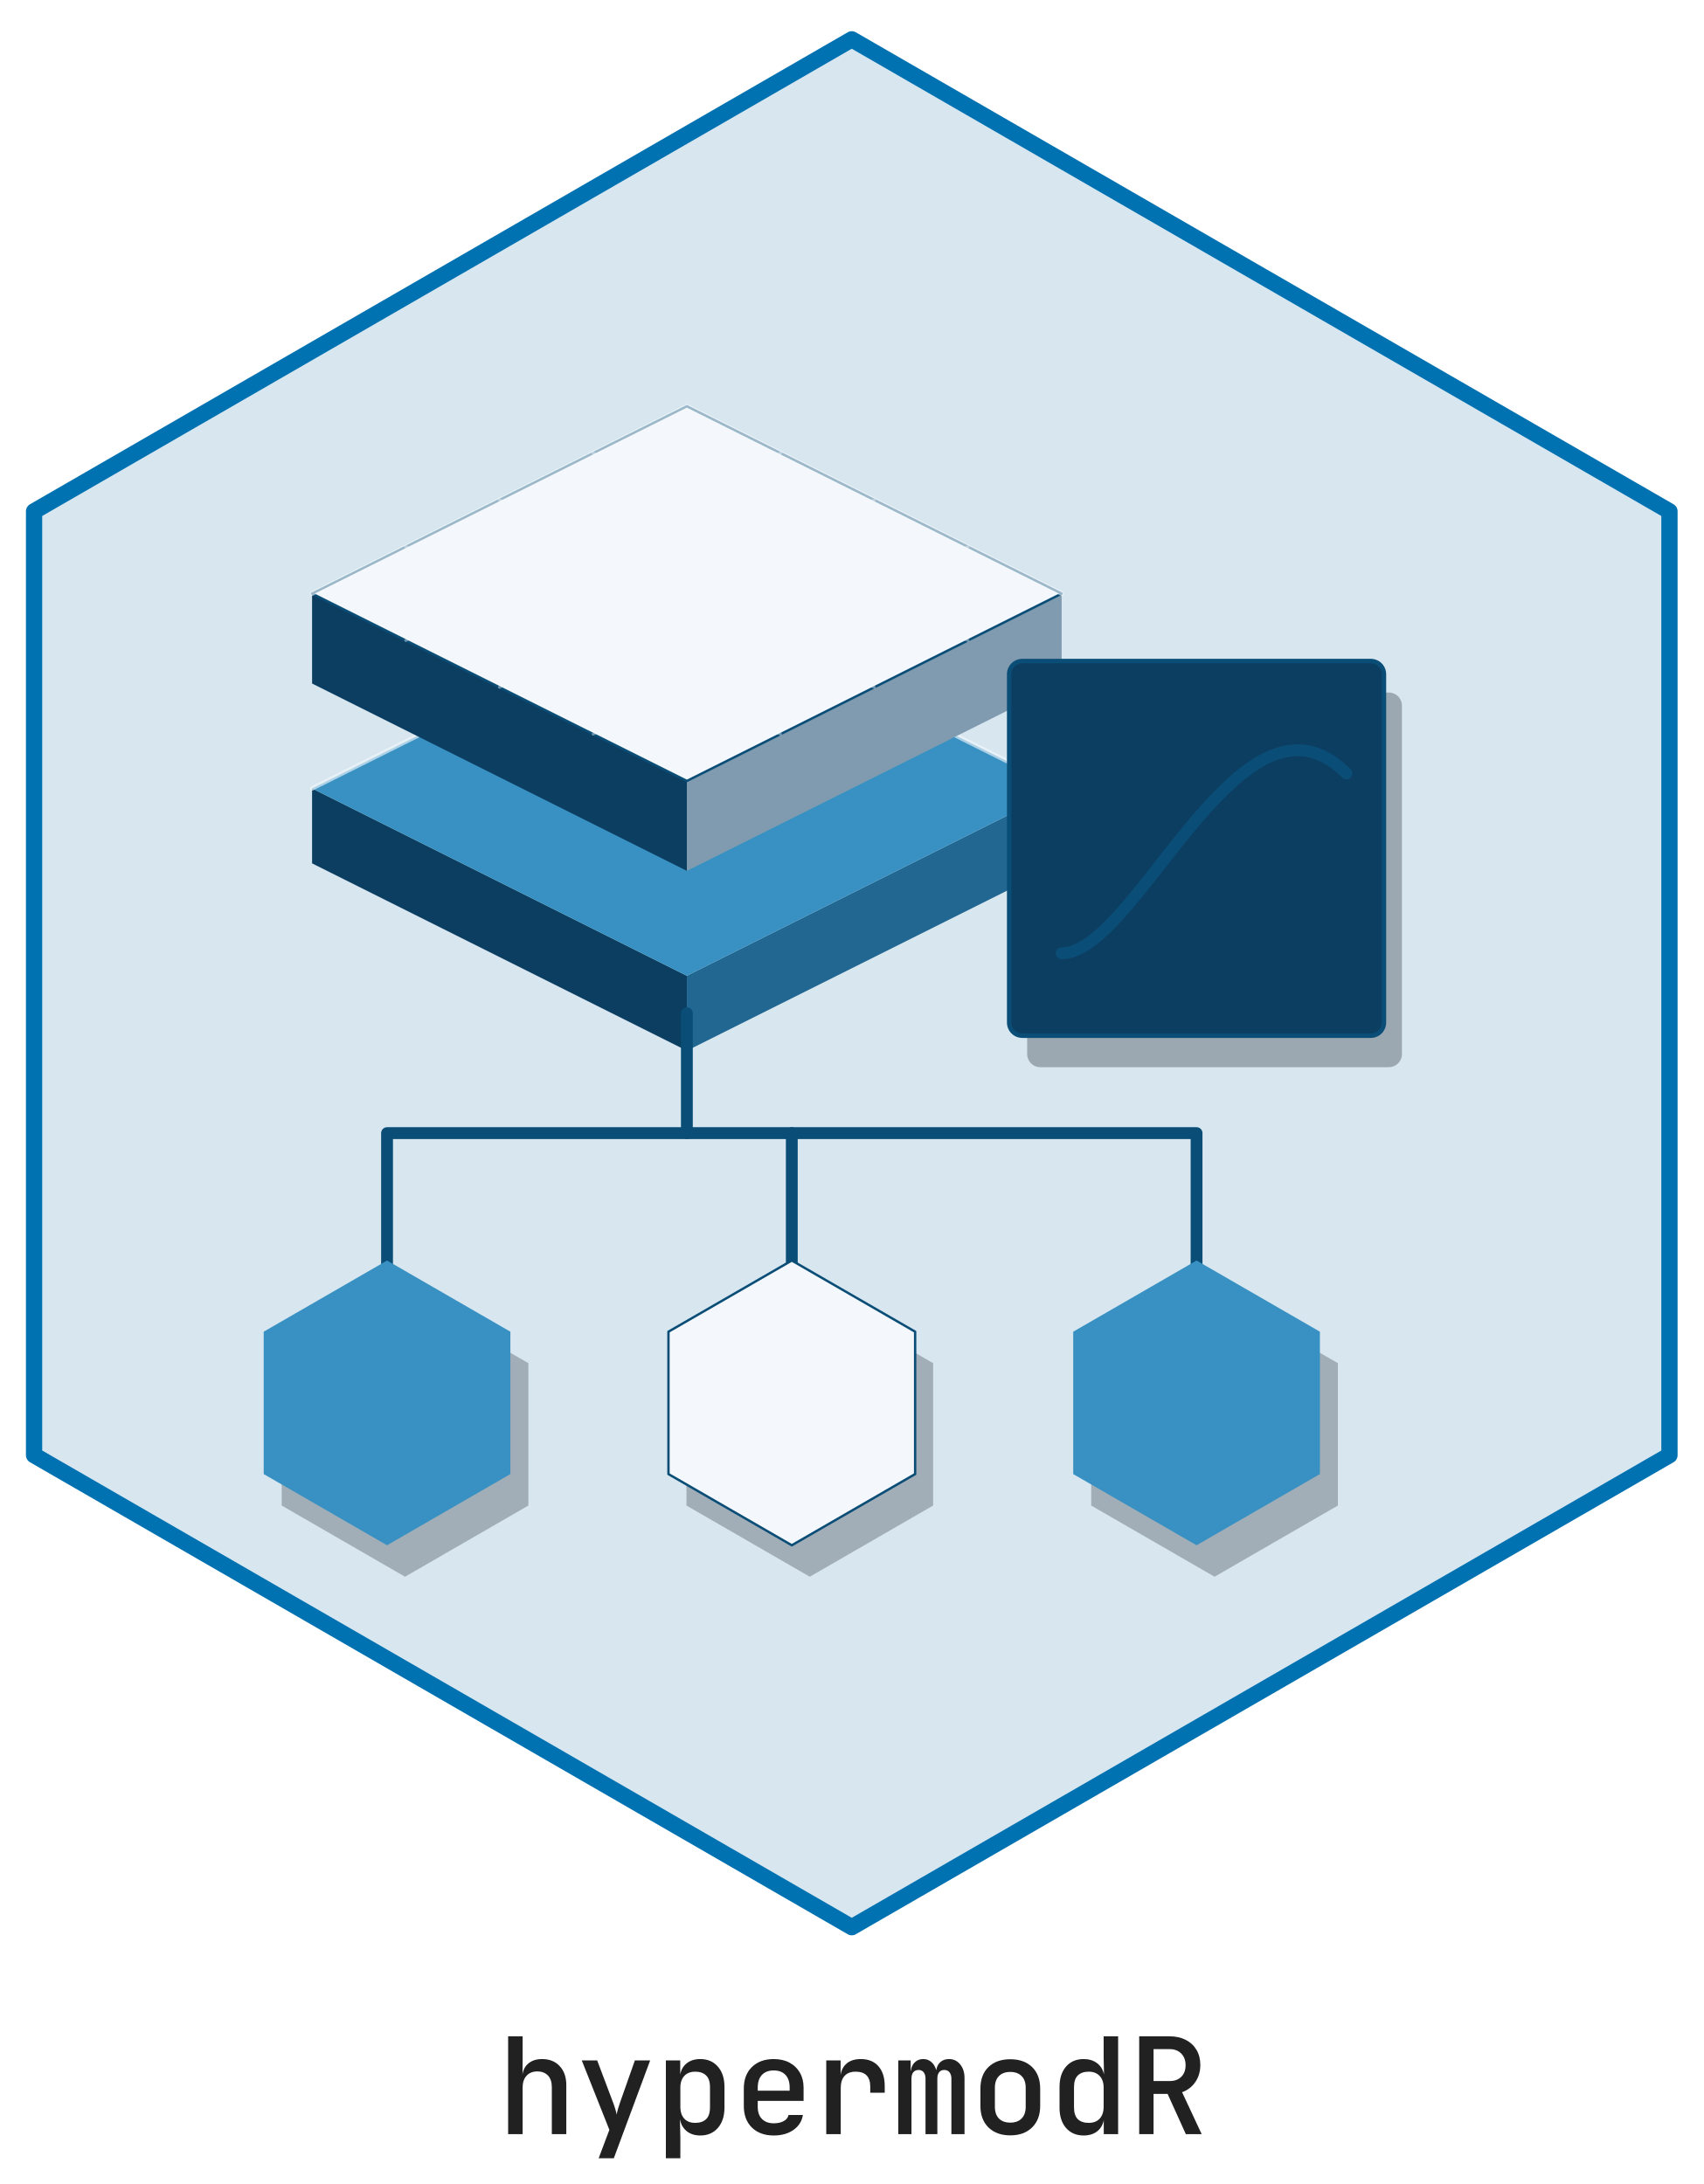
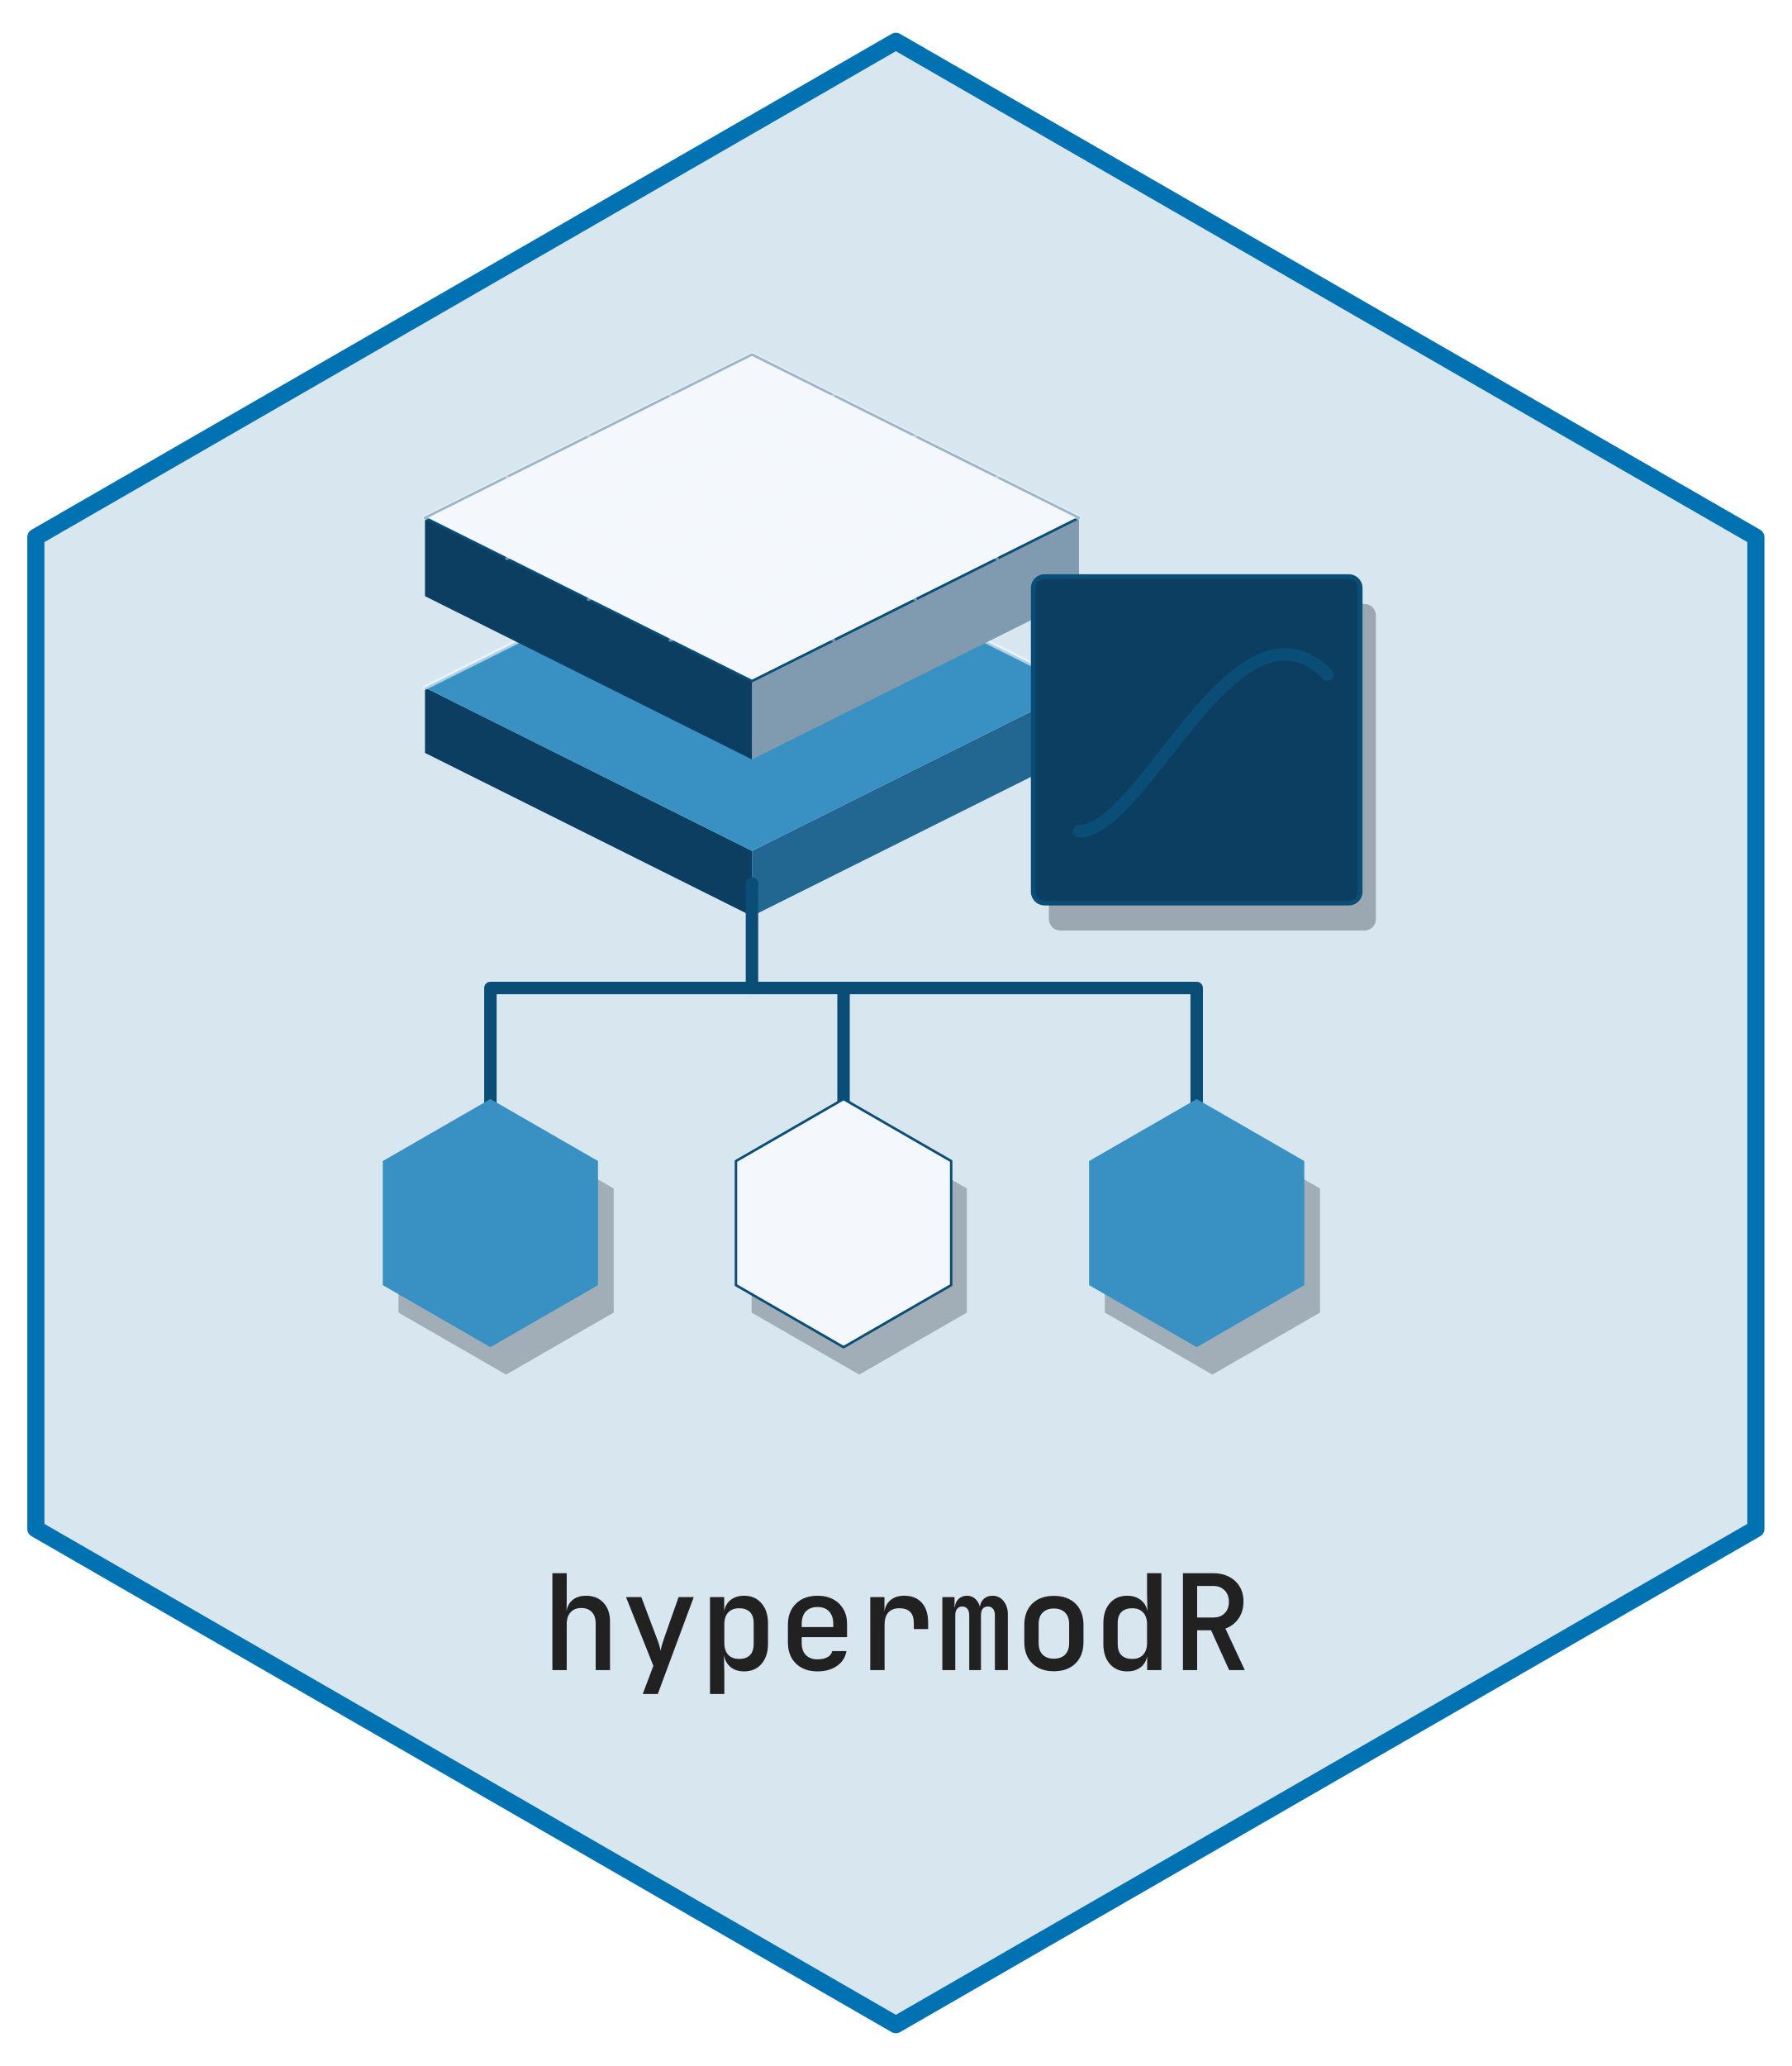
- <svg xmlns="http://www.w3.org/2000/svg" xmlns:xlink="http://www.w3.org/1999/xlink" width="432pt" height="554pt" viewBox="0 0 432 554">
+ <svg xmlns="http://www.w3.org/2000/svg" xmlns:xlink="http://www.w3.org/1999/xlink" width="432pt" height="498pt" viewBox="0 0 432 498">
  <defs>
    <g>
      <g id="glyph-0-0">
-         <path d="M 2.859 0 L 2.859 -24.812 L 6.531 -24.812 L 6.531 -18.703 L 6.5 -15.125 C 6.676 -16.352 7.203 -17.312 8.078 -18 C 8.953 -18.695 10.086 -19.047 11.484 -19.047 C 13.348 -19.047 14.832 -18.445 15.938 -17.25 C 17.051 -16.062 17.609 -14.457 17.609 -12.438 L 17.609 0 L 13.938 0 L 13.938 -11.938 C 13.938 -13.207 13.609 -14.188 12.953 -14.875 C 12.297 -15.562 11.398 -15.906 10.266 -15.906 C 9.109 -15.906 8.195 -15.539 7.531 -14.812 C 6.863 -14.094 6.531 -13.086 6.531 -11.797 L 6.531 0 Z M 2.859 0 " />
+         <path d="M 2.688 0 L 2.688 -23.359 L 6.141 -23.359 L 6.141 -17.594 L 6.109 -14.234 C 6.285 -15.391 6.781 -16.289 7.594 -16.938 C 8.414 -17.594 9.488 -17.922 10.812 -17.922 C 12.562 -17.922 13.957 -17.359 15 -16.234 C 16.051 -15.117 16.578 -13.613 16.578 -11.719 L 16.578 0 L 13.125 0 L 13.125 -11.234 C 13.125 -12.43 12.812 -13.352 12.188 -14 C 11.57 -14.645 10.727 -14.969 9.656 -14.969 C 8.57 -14.969 7.711 -14.625 7.078 -13.938 C 6.453 -13.258 6.141 -12.316 6.141 -11.109 L 6.141 0 Z M 2.688 0 " />
      </g>
      <g id="glyph-0-1">
-         <path d="M 5.812 6.125 L 8.531 -1.094 L 1.531 -18.703 L 5.438 -18.703 L 9.422 -8.156 C 9.617 -7.656 9.805 -7.109 9.984 -6.516 C 10.172 -5.93 10.301 -5.414 10.375 -4.969 C 10.457 -5.414 10.582 -5.93 10.75 -6.516 C 10.926 -7.109 11.102 -7.656 11.281 -8.156 L 15 -18.703 L 18.875 -18.703 L 9.656 6.125 Z M 5.812 6.125 " />
+         <path d="M 5.469 5.766 L 8.031 -1.031 L 1.438 -17.594 L 5.125 -17.594 L 8.859 -7.688 C 9.055 -7.207 9.238 -6.691 9.406 -6.141 C 9.57 -5.586 9.691 -5.098 9.766 -4.672 C 9.848 -5.098 9.969 -5.586 10.125 -6.141 C 10.289 -6.691 10.457 -7.207 10.625 -7.688 L 14.109 -17.594 L 17.766 -17.594 L 9.094 5.766 Z M 5.469 5.766 " />
      </g>
      <g id="glyph-0-2">
-         <path d="M 2.859 6.125 L 2.859 -18.703 L 6.5 -18.703 L 6.5 -15.156 C 6.75 -16.383 7.316 -17.336 8.203 -18.016 C 9.098 -18.703 10.227 -19.047 11.594 -19.047 C 13.445 -19.047 14.93 -18.406 16.047 -17.125 C 17.16 -15.844 17.719 -14.133 17.719 -12 L 17.719 -6.734 C 17.719 -4.578 17.16 -2.859 16.047 -1.578 C 14.93 -0.297 13.445 0.344 11.594 0.344 C 10.227 0.344 9.094 -0.008 8.188 -0.719 C 7.281 -1.438 6.703 -2.422 6.453 -3.672 L 6.422 -3.672 L 6.531 0.781 L 6.531 6.125 Z M 10.297 -2.859 C 11.473 -2.859 12.391 -3.164 13.047 -3.781 C 13.711 -4.406 14.047 -5.41 14.047 -6.797 L 14.047 -11.938 C 14.047 -13.289 13.711 -14.281 13.047 -14.906 C 12.391 -15.531 11.473 -15.844 10.297 -15.844 C 9.117 -15.844 8.195 -15.484 7.531 -14.766 C 6.863 -14.055 6.531 -13.055 6.531 -11.766 L 6.531 -6.969 C 6.531 -5.656 6.863 -4.641 7.531 -3.922 C 8.195 -3.211 9.117 -2.859 10.297 -2.859 Z M 10.297 -2.859 " />
+         <path d="M 2.688 5.766 L 2.688 -17.594 L 6.109 -17.594 L 6.109 -14.266 C 6.348 -15.422 6.883 -16.316 7.719 -16.953 C 8.562 -17.598 9.625 -17.922 10.906 -17.922 C 12.656 -17.922 14.051 -17.316 15.094 -16.109 C 16.145 -14.898 16.672 -13.297 16.672 -11.297 L 16.672 -6.344 C 16.672 -4.312 16.145 -2.691 15.094 -1.484 C 14.051 -0.285 12.656 0.312 10.906 0.312 C 9.625 0.312 8.555 -0.02 7.703 -0.688 C 6.859 -1.363 6.316 -2.285 6.078 -3.453 L 6.047 -3.453 L 6.141 0.734 L 6.141 5.766 Z M 9.703 -2.688 C 10.805 -2.688 11.664 -2.977 12.281 -3.562 C 12.906 -4.156 13.219 -5.102 13.219 -6.406 L 13.219 -11.234 C 13.219 -12.516 12.906 -13.445 12.281 -14.031 C 11.664 -14.613 10.805 -14.906 9.703 -14.906 C 8.586 -14.906 7.711 -14.566 7.078 -13.891 C 6.453 -13.223 6.141 -12.285 6.141 -11.078 L 6.141 -6.562 C 6.141 -5.32 6.453 -4.363 7.078 -3.688 C 7.711 -3.02 8.586 -2.688 9.703 -2.688 Z M 9.703 -2.688 " />
      </g>
      <g id="glyph-0-3">
-         <path d="M 10.203 0.344 C 7.91 0.344 6.07 -0.32 4.688 -1.656 C 3.312 -3 2.625 -4.828 2.625 -7.141 L 2.625 -11.562 C 2.625 -13.875 3.312 -15.695 4.688 -17.031 C 6.07 -18.375 7.91 -19.047 10.203 -19.047 C 11.742 -19.047 13.078 -18.742 14.203 -18.141 C 15.336 -17.535 16.219 -16.688 16.844 -15.594 C 17.469 -14.508 17.781 -13.242 17.781 -11.797 L 17.781 -8.438 L 6.156 -8.438 L 6.156 -6.906 C 6.156 -5.594 6.516 -4.57 7.234 -3.844 C 7.961 -3.113 8.953 -2.75 10.203 -2.75 C 11.223 -2.75 12.07 -2.938 12.75 -3.312 C 13.426 -3.688 13.832 -4.203 13.969 -4.859 L 17.609 -4.859 C 17.359 -3.273 16.555 -2.008 15.203 -1.062 C 13.859 -0.125 12.191 0.344 10.203 0.344 Z M 6.156 -11.797 L 6.156 -11.016 L 14.25 -11.016 L 14.25 -11.828 C 14.25 -13.211 13.895 -14.281 13.188 -15.031 C 12.488 -15.781 11.492 -16.156 10.203 -16.156 C 8.91 -16.156 7.91 -15.773 7.203 -15.016 C 6.504 -14.254 6.156 -13.18 6.156 -11.797 Z M 6.156 -11.797 " />
+         <path d="M 9.594 0.312 C 7.445 0.312 5.723 -0.312 4.422 -1.562 C 3.117 -2.82 2.469 -4.539 2.469 -6.719 L 2.469 -10.875 C 2.469 -13.051 3.117 -14.77 4.422 -16.031 C 5.723 -17.289 7.445 -17.922 9.594 -17.922 C 11.051 -17.922 12.312 -17.633 13.375 -17.062 C 14.438 -16.5 15.258 -15.707 15.844 -14.688 C 16.438 -13.664 16.734 -12.473 16.734 -11.109 L 16.734 -7.938 L 5.797 -7.938 L 5.797 -6.5 C 5.797 -5.258 6.133 -4.297 6.812 -3.609 C 7.5 -2.93 8.426 -2.594 9.594 -2.594 C 10.562 -2.594 11.363 -2.766 12 -3.109 C 12.633 -3.461 13.02 -3.953 13.156 -4.578 L 16.578 -4.578 C 16.336 -3.086 15.582 -1.898 14.312 -1.016 C 13.051 -0.129 11.477 0.312 9.594 0.312 Z M 5.797 -11.109 L 5.797 -10.375 L 13.406 -10.375 L 13.406 -11.141 C 13.406 -12.441 13.07 -13.441 12.406 -14.141 C 11.75 -14.848 10.812 -15.203 9.594 -15.203 C 8.383 -15.203 7.445 -14.844 6.781 -14.125 C 6.125 -13.414 5.797 -12.41 5.797 -11.109 Z M 5.797 -11.109 " />
      </g>
      <g id="glyph-0-4">
-         <path d="M 3.531 0 L 3.531 -18.703 L 7.172 -18.703 L 7.172 -15.031 C 7.359 -16.27 7.891 -17.25 8.766 -17.969 C 9.648 -18.688 10.82 -19.047 12.281 -19.047 C 14.195 -19.047 15.688 -18.441 16.75 -17.234 C 17.82 -16.035 18.359 -14.348 18.359 -12.172 L 18.359 -10.5 L 14.688 -10.5 L 14.688 -12.062 C 14.688 -14.582 13.453 -15.844 10.984 -15.844 C 9.754 -15.844 8.816 -15.484 8.172 -14.766 C 7.523 -14.055 7.203 -13.02 7.203 -11.656 L 7.203 0 Z M 3.531 0 " />
+         <path d="M 3.328 0 L 3.328 -17.594 L 6.75 -17.594 L 6.75 -14.141 C 6.926 -15.316 7.426 -16.238 8.25 -16.906 C 9.082 -17.582 10.18 -17.922 11.547 -17.922 C 13.359 -17.922 14.766 -17.352 15.766 -16.219 C 16.773 -15.094 17.281 -13.504 17.281 -11.453 L 17.281 -9.891 L 13.828 -9.891 L 13.828 -11.359 C 13.828 -13.723 12.664 -14.906 10.344 -14.906 C 9.188 -14.906 8.301 -14.566 7.688 -13.891 C 7.082 -13.223 6.781 -12.25 6.781 -10.969 L 6.781 0 Z M 3.328 0 " />
      </g>
      <g id="glyph-0-5">
-         <path d="M 1.797 0 L 1.797 -18.703 L 4.938 -18.703 L 4.938 -16.078 L 5 -16.078 C 5.094 -16.961 5.422 -17.676 5.984 -18.219 C 6.547 -18.77 7.258 -19.047 8.125 -19.047 C 8.938 -19.047 9.629 -18.789 10.203 -18.281 C 10.785 -17.77 11.191 -17.082 11.422 -16.219 C 11.555 -17.082 11.906 -17.77 12.469 -18.281 C 13.039 -18.789 13.77 -19.047 14.656 -19.047 C 15.812 -19.047 16.754 -18.598 17.484 -17.703 C 18.223 -16.805 18.594 -15.656 18.594 -14.25 L 18.594 0 L 15.266 0 L 15.266 -14.078 C 15.266 -14.754 15.102 -15.289 14.781 -15.688 C 14.469 -16.082 14.031 -16.281 13.469 -16.281 C 12.895 -16.281 12.457 -16.086 12.156 -15.703 C 11.852 -15.316 11.703 -14.785 11.703 -14.109 L 11.703 0 L 8.703 0 L 8.703 -14.078 C 8.703 -14.754 8.547 -15.289 8.234 -15.688 C 7.93 -16.082 7.5 -16.281 6.938 -16.281 C 6.375 -16.281 5.93 -16.086 5.609 -15.703 C 5.297 -15.316 5.141 -14.785 5.141 -14.109 L 5.141 0 Z M 1.797 0 " />
+         <path d="M 1.703 0 L 1.703 -17.594 L 4.641 -17.594 L 4.641 -15.141 L 4.703 -15.141 C 4.785 -15.973 5.094 -16.645 5.625 -17.156 C 6.164 -17.664 6.836 -17.922 7.641 -17.922 C 8.41 -17.922 9.066 -17.68 9.609 -17.203 C 10.16 -16.723 10.539 -16.078 10.75 -15.266 C 10.875 -16.078 11.203 -16.723 11.734 -17.203 C 12.273 -17.68 12.961 -17.922 13.797 -17.922 C 14.879 -17.922 15.766 -17.5 16.453 -16.656 C 17.148 -15.812 17.5 -14.727 17.5 -13.406 L 17.5 0 L 14.375 0 L 14.375 -13.25 C 14.375 -13.883 14.223 -14.391 13.922 -14.766 C 13.617 -15.141 13.203 -15.328 12.672 -15.328 C 12.141 -15.328 11.727 -15.145 11.438 -14.781 C 11.156 -14.414 11.016 -13.914 11.016 -13.281 L 11.016 0 L 8.188 0 L 8.188 -13.25 C 8.188 -13.883 8.039 -14.391 7.75 -14.766 C 7.469 -15.141 7.062 -15.328 6.531 -15.328 C 6 -15.328 5.582 -15.145 5.281 -14.781 C 4.977 -14.414 4.828 -13.914 4.828 -13.281 L 4.828 0 Z M 1.703 0 " />
      </g>
      <g id="glyph-0-6">
-         <path d="M 10.203 0.312 C 7.891 0.312 6.047 -0.352 4.672 -1.688 C 3.305 -3.031 2.625 -4.859 2.625 -7.172 L 2.625 -11.531 C 2.625 -13.863 3.301 -15.691 4.656 -17.016 C 6.02 -18.336 7.867 -19 10.203 -19 C 12.535 -19 14.379 -18.336 15.734 -17.016 C 17.098 -15.691 17.781 -13.863 17.781 -11.531 L 17.781 -7.172 C 17.781 -4.859 17.094 -3.031 15.719 -1.688 C 14.352 -0.352 12.516 0.312 10.203 0.312 Z M 10.203 -2.922 C 11.422 -2.922 12.375 -3.266 13.062 -3.953 C 13.758 -4.648 14.109 -5.645 14.109 -6.938 L 14.109 -11.766 C 14.109 -13.055 13.758 -14.047 13.062 -14.734 C 12.375 -15.43 11.422 -15.781 10.203 -15.781 C 8.973 -15.781 8.016 -15.43 7.328 -14.734 C 6.641 -14.047 6.297 -13.055 6.297 -11.766 L 6.297 -6.938 C 6.297 -5.645 6.641 -4.648 7.328 -3.953 C 8.016 -3.266 8.973 -2.922 10.203 -2.922 Z M 10.203 -2.922 " />
+         <path d="M 9.594 0.281 C 7.426 0.281 5.695 -0.344 4.406 -1.594 C 3.113 -2.852 2.469 -4.57 2.469 -6.75 L 2.469 -10.844 C 2.469 -13.039 3.102 -14.766 4.375 -16.016 C 5.656 -17.266 7.395 -17.891 9.594 -17.891 C 11.789 -17.891 13.531 -17.266 14.812 -16.016 C 16.094 -14.766 16.734 -13.039 16.734 -10.844 L 16.734 -6.75 C 16.734 -4.57 16.086 -2.852 14.797 -1.594 C 13.504 -0.344 11.77 0.281 9.594 0.281 Z M 9.594 -2.75 C 10.75 -2.75 11.648 -3.07 12.297 -3.719 C 12.953 -4.375 13.281 -5.312 13.281 -6.531 L 13.281 -11.078 C 13.281 -12.285 12.953 -13.211 12.297 -13.859 C 11.648 -14.516 10.75 -14.844 9.594 -14.844 C 8.445 -14.844 7.547 -14.516 6.891 -13.859 C 6.242 -13.211 5.922 -12.285 5.922 -11.078 L 5.922 -6.531 C 5.922 -5.312 6.242 -4.375 6.891 -3.719 C 7.547 -3.07 8.445 -2.75 9.594 -2.75 Z M 9.594 -2.75 " />
      </g>
      <g id="glyph-0-7">
-         <path d="M 8.812 0.344 C 6.945 0.344 5.457 -0.289 4.344 -1.562 C 3.238 -2.832 2.688 -4.547 2.688 -6.703 L 2.688 -11.969 C 2.688 -14.145 3.238 -15.867 4.344 -17.141 C 5.457 -18.41 6.945 -19.047 8.812 -19.047 C 10.145 -19.047 11.27 -18.703 12.188 -18.016 C 13.102 -17.336 13.695 -16.383 13.969 -15.156 L 13.875 -19.484 L 13.875 -24.812 L 17.547 -24.812 L 17.547 0 L 13.906 0 L 13.906 -3.531 C 13.656 -2.312 13.082 -1.359 12.188 -0.672 C 11.289 0.004 10.164 0.344 8.812 0.344 Z M 10.094 -2.859 C 11.27 -2.859 12.191 -3.211 12.859 -3.922 C 13.535 -4.641 13.875 -5.656 13.875 -6.969 L 13.875 -11.766 C 13.875 -13.055 13.535 -14.055 12.859 -14.766 C 12.191 -15.484 11.27 -15.844 10.094 -15.844 C 8.914 -15.844 8 -15.531 7.344 -14.906 C 6.688 -14.281 6.359 -13.289 6.359 -11.938 L 6.359 -6.797 C 6.359 -5.41 6.688 -4.406 7.344 -3.781 C 8 -3.164 8.914 -2.859 10.094 -2.859 Z M 10.094 -2.859 " />
+         <path d="M 8.281 0.312 C 6.531 0.312 5.133 -0.281 4.094 -1.469 C 3.051 -2.664 2.531 -4.273 2.531 -6.297 L 2.531 -11.266 C 2.531 -13.316 3.051 -14.938 4.094 -16.125 C 5.133 -17.32 6.531 -17.922 8.281 -17.922 C 9.539 -17.922 10.602 -17.598 11.469 -16.953 C 12.332 -16.316 12.895 -15.422 13.156 -14.266 L 13.062 -18.344 L 13.062 -23.359 L 16.516 -23.359 L 16.516 0 L 13.094 0 L 13.094 -3.328 C 12.852 -2.172 12.312 -1.273 11.469 -0.641 C 10.625 -0.004 9.562 0.312 8.281 0.312 Z M 9.5 -2.688 C 10.613 -2.688 11.484 -3.02 12.109 -3.688 C 12.742 -4.363 13.062 -5.32 13.062 -6.562 L 13.062 -11.078 C 13.062 -12.285 12.742 -13.223 12.109 -13.891 C 11.484 -14.566 10.613 -14.906 9.5 -14.906 C 8.395 -14.906 7.531 -14.613 6.906 -14.031 C 6.289 -13.445 5.984 -12.516 5.984 -11.234 L 5.984 -6.406 C 5.984 -5.102 6.289 -4.156 6.906 -3.562 C 7.531 -2.977 8.395 -2.688 9.5 -2.688 Z M 9.5 -2.688 " />
      </g>
      <g id="glyph-0-8">
-         <path d="M 2.891 0 L 2.891 -24.812 L 10.641 -24.812 C 12.18 -24.812 13.535 -24.508 14.703 -23.906 C 15.867 -23.312 16.773 -22.469 17.422 -21.375 C 18.066 -20.289 18.391 -19.016 18.391 -17.547 C 18.391 -15.891 17.969 -14.445 17.125 -13.219 C 16.289 -12 15.172 -11.141 13.766 -10.641 L 18.734 0 L 14.719 0 L 10.094 -10.203 L 6.531 -10.203 L 6.531 0 Z M 6.531 -13.469 L 10.641 -13.469 C 11.867 -13.469 12.844 -13.828 13.562 -14.547 C 14.289 -15.273 14.656 -16.25 14.656 -17.469 C 14.656 -18.719 14.285 -19.711 13.547 -20.453 C 12.805 -21.191 11.836 -21.562 10.641 -21.562 L 6.531 -21.562 Z M 6.531 -13.469 " />
+         <path d="M 2.719 0 L 2.719 -23.359 L 10.016 -23.359 C 11.461 -23.359 12.734 -23.07 13.828 -22.5 C 14.93 -21.938 15.785 -21.145 16.391 -20.125 C 17.004 -19.102 17.312 -17.898 17.312 -16.516 C 17.312 -14.953 16.914 -13.594 16.125 -12.438 C 15.332 -11.289 14.273 -10.484 12.953 -10.016 L 17.625 0 L 13.859 0 L 9.5 -9.594 L 6.141 -9.594 L 6.141 0 Z M 6.141 -12.672 L 10.016 -12.672 C 11.172 -12.672 12.086 -13.008 12.766 -13.688 C 13.453 -14.375 13.797 -15.297 13.797 -16.453 C 13.797 -17.617 13.445 -18.547 12.75 -19.234 C 12.062 -19.93 11.148 -20.281 10.016 -20.281 L 6.141 -20.281 Z M 6.141 -12.672 " />
      </g>
    </g>
  </defs>
-   <path fill-rule="nonzero" fill="rgb(84.314%, 90.196%, 93.725%)" fill-opacity="1" stroke-width="4.125" stroke-linecap="round" stroke-linejoin="round" stroke="rgb(0%, 44.706%, 69.804%)" stroke-opacity="1" stroke-miterlimit="10" d="M 216 9.977 L 423.359 129.695 L 423.359 369.133 L 216 488.855 L 8.641 369.133 L 8.641 129.695 Z M 216 9.977 " />
-   <path fill-rule="nonzero" fill="rgb(4.706%, 24.314%, 38.431%)" fill-opacity="1" d="M 79.141 199.996 L 174.184 247.516 L 174.184 266.523 L 79.141 219.004 Z M 79.141 199.996 " />
-   <path fill-rule="nonzero" fill="rgb(13.333%, 40.392%, 57.255%)" fill-opacity="1" d="M 174.184 247.516 L 269.223 199.996 L 269.223 219.004 L 174.184 266.523 Z M 174.184 247.516 " />
-   <path fill-rule="nonzero" fill="rgb(21.961%, 56.863%, 76.078%)" fill-opacity="1" d="M 79.141 199.996 L 174.184 152.473 L 269.223 199.996 L 174.184 247.516 Z M 79.141 199.996 " />
-   <path fill="none" stroke-width="1.125" stroke-linecap="round" stroke-linejoin="round" stroke="rgb(95.686%, 97.255%, 98.824%)" stroke-opacity="0.62" stroke-miterlimit="10" d="M 79.141 199.996 L 174.184 152.473 L 269.223 199.996 " />
-   <path fill-rule="nonzero" fill="rgb(4.706%, 24.314%, 38.431%)" fill-opacity="1" d="M 79.141 150.574 L 174.184 198.094 L 174.184 220.902 L 79.141 173.383 Z M 79.141 150.574 " />
-   <path fill-rule="nonzero" fill="rgb(50.196%, 60.784%, 68.627%)" fill-opacity="1" d="M 174.184 198.094 L 269.223 150.574 L 269.223 173.383 L 174.184 220.902 Z M 174.184 198.094 " />
-   <path fill-rule="nonzero" fill="rgb(95.686%, 97.255%, 98.824%)" fill-opacity="1" stroke-width="0.6" stroke-linecap="round" stroke-linejoin="round" stroke="rgb(3.922%, 30.196%, 46.275%)" stroke-opacity="1" stroke-miterlimit="10" d="M 79.141 150.574 L 174.184 103.055 L 269.223 150.574 L 174.184 198.094 Z M 79.141 150.574 " />
-   <path fill="none" stroke-width="0.75" stroke-linecap="round" stroke-linejoin="round" stroke="rgb(95.686%, 97.255%, 98.824%)" stroke-opacity="0.4" stroke-miterlimit="10" d="M 102.902 138.695 L 197.941 186.215 " />
-   <path fill="none" stroke-width="0.75" stroke-linecap="round" stroke-linejoin="round" stroke="rgb(95.686%, 97.255%, 98.824%)" stroke-opacity="0.4" stroke-miterlimit="10" d="M 150.422 186.215 L 245.461 138.695 " />
-   <path fill="none" stroke-width="0.75" stroke-linecap="round" stroke-linejoin="round" stroke="rgb(95.686%, 97.255%, 98.824%)" stroke-opacity="0.4" stroke-miterlimit="10" d="M 126.664 126.812 L 221.703 174.332 " />
-   <path fill="none" stroke-width="0.75" stroke-linecap="round" stroke-linejoin="round" stroke="rgb(95.686%, 97.255%, 98.824%)" stroke-opacity="0.4" stroke-miterlimit="10" d="M 126.664 174.332 L 221.703 126.812 " />
-   <path fill="none" stroke-width="0.75" stroke-linecap="round" stroke-linejoin="round" stroke="rgb(95.686%, 97.255%, 98.824%)" stroke-opacity="0.4" stroke-miterlimit="10" d="M 150.422 114.934 L 245.461 162.453 " />
-   <path fill="none" stroke-width="0.75" stroke-linecap="round" stroke-linejoin="round" stroke="rgb(95.686%, 97.255%, 98.824%)" stroke-opacity="0.4" stroke-miterlimit="10" d="M 102.902 162.453 L 197.941 114.934 " />
-   <path fill="none" stroke-width="1.125" stroke-linecap="round" stroke-linejoin="round" stroke="rgb(95.686%, 97.255%, 98.824%)" stroke-opacity="0.62" stroke-miterlimit="10" d="M 79.141 150.574 L 174.184 103.055 L 269.223 150.574 " />
-   <path fill="none" stroke-width="3" stroke-linecap="round" stroke-linejoin="round" stroke="rgb(3.922%, 30.196%, 46.275%)" stroke-opacity="1" stroke-miterlimit="10" d="M 174.184 257.02 L 174.184 287.43 L 303.438 287.43 L 303.438 329.25 " />
-   <path fill="none" stroke-width="3" stroke-linecap="round" stroke-linejoin="round" stroke="rgb(3.922%, 30.196%, 46.275%)" stroke-opacity="1" stroke-miterlimit="10" d="M 98.152 333.051 L 98.152 287.43 L 174.184 287.43 " />
-   <path fill="none" stroke-width="3" stroke-linecap="round" stroke-linejoin="round" stroke="rgb(3.922%, 30.196%, 46.275%)" stroke-opacity="1" stroke-miterlimit="10" d="M 200.793 287.43 L 200.793 344.457 " />
-   <path fill-rule="nonzero" fill="rgb(1.176%, 3.922%, 7.059%)" fill-opacity="0.251" d="M 102.711 327.727 L 71.438 345.785 L 71.438 381.902 L 102.711 399.957 L 133.988 381.902 L 133.988 345.785 Z M 102.711 327.727 " />
-   <path fill-rule="nonzero" fill="rgb(21.961%, 56.863%, 76.078%)" fill-opacity="1" d="M 98.152 319.746 L 66.875 337.801 L 66.875 373.918 L 98.152 391.977 L 129.426 373.918 L 129.426 337.801 Z M 98.152 319.746 " />
-   <path fill-rule="nonzero" fill="rgb(1.176%, 3.922%, 7.059%)" fill-opacity="0.251" d="M 205.355 327.727 L 174.078 345.785 L 174.078 381.902 L 205.355 399.957 L 236.633 381.902 L 236.633 345.785 Z M 205.355 327.727 " />
-   <path fill-rule="nonzero" fill="rgb(95.686%, 97.255%, 98.824%)" fill-opacity="1" stroke-width="0.6" stroke-linecap="round" stroke-linejoin="round" stroke="rgb(3.922%, 30.196%, 46.275%)" stroke-opacity="1" stroke-miterlimit="10" d="M 200.793 319.746 L 169.516 337.801 L 169.516 373.918 L 200.793 391.977 L 232.07 373.918 L 232.07 337.801 Z M 200.793 319.746 " />
-   <path fill-rule="nonzero" fill="rgb(1.176%, 3.922%, 7.059%)" fill-opacity="0.251" d="M 308 327.727 L 276.723 345.785 L 276.723 381.902 L 308 399.957 L 339.277 381.902 L 339.277 345.785 Z M 308 327.727 " />
-   <path fill-rule="nonzero" fill="rgb(21.961%, 56.863%, 76.078%)" fill-opacity="1" d="M 303.438 319.746 L 272.16 337.801 L 272.16 373.918 L 303.438 391.977 L 334.715 373.918 L 334.715 337.801 Z M 303.438 319.746 " />
-   <path fill-rule="nonzero" fill="rgb(1.176%, 3.922%, 7.059%)" fill-opacity="0.278" d="M 263.805 270.703 L 352.191 270.703 L 352.059 270.703 L 352.594 270.68 L 353.117 270.574 L 353.617 270.383 L 354.082 270.117 L 354.496 269.777 L 354.852 269.375 L 355.137 268.922 L 355.348 268.43 L 355.477 267.91 L 355.52 267.379 L 355.52 178.992 L 355.477 178.457 L 355.348 177.938 L 355.137 177.445 L 354.852 176.992 L 354.496 176.59 L 354.082 176.254 L 353.617 175.984 L 353.117 175.797 L 352.594 175.688 L 352.191 175.664 L 263.805 175.664 L 264.207 175.688 L 263.672 175.668 L 263.141 175.73 L 262.625 175.879 L 262.141 176.109 L 261.703 176.414 L 261.316 176.785 L 260.992 177.211 L 260.746 177.688 L 260.574 178.195 L 260.488 178.723 L 260.48 178.992 L 260.48 267.379 L 260.488 267.109 L 260.488 267.645 L 260.574 268.176 L 260.746 268.684 L 260.992 269.156 L 261.316 269.582 L 261.703 269.953 L 262.141 270.258 L 262.625 270.488 L 263.141 270.637 L 263.672 270.703 Z M 263.805 270.703 " />
-   <path fill-rule="nonzero" fill="rgb(4.706%, 24.314%, 38.431%)" fill-opacity="1" stroke-width="1.125" stroke-linecap="round" stroke-linejoin="round" stroke="rgb(3.922%, 30.196%, 46.275%)" stroke-opacity="1" stroke-miterlimit="10" d="M 259.242 262.723 L 347.629 262.723 L 347.496 262.719 L 348.031 262.695 L 348.555 262.59 L 349.055 262.398 L 349.52 262.133 L 349.934 261.793 L 350.289 261.395 L 350.574 260.941 L 350.785 260.449 L 350.914 259.93 L 350.957 259.395 L 350.957 171.008 L 350.914 170.473 L 350.785 169.953 L 350.574 169.461 L 350.289 169.008 L 349.934 168.609 L 349.52 168.27 L 349.055 168.004 L 348.555 167.812 L 348.031 167.707 L 347.629 167.68 L 259.242 167.68 L 259.645 167.707 L 259.109 167.684 L 258.578 167.75 L 258.062 167.898 L 257.578 168.125 L 257.141 168.43 L 256.754 168.801 L 256.434 169.23 L 256.184 169.703 L 256.012 170.211 L 255.926 170.738 L 255.918 171.008 L 255.918 259.395 L 255.926 259.125 L 255.926 259.664 L 256.012 260.191 L 256.184 260.699 L 256.434 261.172 L 256.754 261.602 L 257.141 261.973 L 257.578 262.273 L 258.062 262.504 L 258.578 262.652 L 259.109 262.719 Z M 259.242 262.723 " />
-   <path fill="none" stroke-width="3" stroke-linecap="round" stroke-linejoin="round" stroke="rgb(3.922%, 30.196%, 46.275%)" stroke-opacity="1" stroke-miterlimit="10" d="M 269.223 241.812 L 270.055 241.766 L 270.895 241.633 L 271.746 241.418 L 272.602 241.117 L 273.473 240.738 L 274.348 240.285 L 275.234 239.762 L 276.129 239.164 L 277.031 238.504 L 277.941 237.781 L 278.863 237 L 279.789 236.156 L 280.727 235.266 L 281.668 234.32 L 282.617 233.328 L 283.578 232.293 L 284.543 231.219 L 285.516 230.102 L 286.496 228.953 L 287.48 227.773 L 288.477 226.562 L 289.477 225.328 L 290.484 224.07 L 291.496 222.797 L 292.516 221.504 L 293.543 220.199 L 294.574 218.883 L 295.609 217.562 L 296.652 216.234 L 297.703 214.91 L 298.758 213.586 L 299.816 212.27 L 300.879 210.961 L 301.949 209.664 L 303.023 208.387 L 304.102 207.121 L 305.188 205.883 L 306.273 204.664 L 307.367 203.477 L 308.465 202.316 L 309.566 201.195 L 310.668 200.105 L 311.777 199.062 L 312.891 198.059 L 314.004 197.102 L 315.125 196.191 L 316.246 195.34 L 317.371 194.539 L 318.496 193.801 L 319.629 193.121 L 320.762 192.508 L 321.898 191.965 L 323.035 191.492 L 324.176 191.094 L 325.316 190.773 L 326.461 190.535 L 327.609 190.379 L 328.758 190.309 L 329.906 190.332 L 331.055 190.445 L 332.207 190.656 L 333.363 190.969 L 334.516 191.379 L 335.672 191.898 L 336.828 192.527 L 337.98 193.27 L 339.141 194.125 L 340.297 195.098 L 341.453 196.191 " />
+   <path fill-rule="nonzero" fill="rgb(84.314%, 90.196%, 93.725%)" fill-opacity="1" stroke-width="4.125" stroke-linecap="round" stroke-linejoin="round" stroke="rgb(0%, 44.706%, 69.804%)" stroke-opacity="1" stroke-miterlimit="10" d="M 216 9.961 L 423.359 129.48 L 423.359 368.52 L 216 488.039 L 8.641 368.52 L 8.641 129.48 Z M 216 9.961 " />
+   <path fill-rule="nonzero" fill="rgb(4.706%, 24.314%, 38.431%)" fill-opacity="1" d="M 102.469 165.742 L 181.309 205.098 L 181.309 220.836 L 102.469 181.484 Z M 102.469 165.742 " />
+   <path fill-rule="nonzero" fill="rgb(13.333%, 40.392%, 57.255%)" fill-opacity="1" d="M 181.309 205.098 L 260.152 165.742 L 260.152 181.484 L 181.309 220.836 Z M 181.309 205.098 " />
+   <path fill-rule="nonzero" fill="rgb(21.961%, 56.863%, 76.078%)" fill-opacity="1" d="M 102.469 165.742 L 181.309 126.387 L 260.152 165.742 L 181.309 205.098 Z M 102.469 165.742 " />
+   <path fill="none" stroke-width="1.125" stroke-linecap="round" stroke-linejoin="round" stroke="rgb(95.686%, 97.255%, 98.824%)" stroke-opacity="0.62" stroke-miterlimit="10" d="M 102.469 165.742 L 181.309 126.387 L 260.152 165.742 " />
+   <path fill-rule="nonzero" fill="rgb(4.706%, 24.314%, 38.431%)" fill-opacity="1" d="M 102.469 124.812 L 181.309 164.168 L 181.309 183.059 L 102.469 143.703 Z M 102.469 124.812 " />
+   <path fill-rule="nonzero" fill="rgb(50.196%, 60.784%, 68.627%)" fill-opacity="1" d="M 181.309 164.168 L 260.152 124.812 L 260.152 143.703 L 181.309 183.059 Z M 181.309 164.168 " />
+   <path fill-rule="nonzero" fill="rgb(95.686%, 97.255%, 98.824%)" fill-opacity="1" stroke-width="0.6" stroke-linecap="round" stroke-linejoin="round" stroke="rgb(3.922%, 30.196%, 46.275%)" stroke-opacity="1" stroke-miterlimit="10" d="M 102.469 124.812 L 181.309 85.457 L 260.152 124.812 L 181.309 164.168 Z M 102.469 124.812 " />
+   <path fill="none" stroke-width="0.75" stroke-linecap="round" stroke-linejoin="round" stroke="rgb(95.686%, 97.255%, 98.824%)" stroke-opacity="0.4" stroke-miterlimit="10" d="M 122.18 114.973 L 201.02 154.328 " />
+   <path fill="none" stroke-width="0.75" stroke-linecap="round" stroke-linejoin="round" stroke="rgb(95.686%, 97.255%, 98.824%)" stroke-opacity="0.4" stroke-miterlimit="10" d="M 161.602 154.328 L 240.441 114.973 " />
+   <path fill="none" stroke-width="0.75" stroke-linecap="round" stroke-linejoin="round" stroke="rgb(95.686%, 97.255%, 98.824%)" stroke-opacity="0.4" stroke-miterlimit="10" d="M 141.891 105.137 L 220.73 144.488 " />
+   <path fill="none" stroke-width="0.75" stroke-linecap="round" stroke-linejoin="round" stroke="rgb(95.686%, 97.255%, 98.824%)" stroke-opacity="0.4" stroke-miterlimit="10" d="M 141.891 144.488 L 220.73 105.137 " />
+   <path fill="none" stroke-width="0.75" stroke-linecap="round" stroke-linejoin="round" stroke="rgb(95.686%, 97.255%, 98.824%)" stroke-opacity="0.4" stroke-miterlimit="10" d="M 161.602 95.297 L 240.441 134.652 " />
+   <path fill="none" stroke-width="0.75" stroke-linecap="round" stroke-linejoin="round" stroke="rgb(95.686%, 97.255%, 98.824%)" stroke-opacity="0.4" stroke-miterlimit="10" d="M 122.18 134.652 L 201.02 95.297 " />
+   <path fill="none" stroke-width="1.125" stroke-linecap="round" stroke-linejoin="round" stroke="rgb(95.686%, 97.255%, 98.824%)" stroke-opacity="0.62" stroke-miterlimit="10" d="M 102.469 124.812 L 181.309 85.457 L 260.152 124.812 " />
+   <path fill="none" stroke-width="3" stroke-linecap="round" stroke-linejoin="round" stroke="rgb(3.922%, 30.196%, 46.275%)" stroke-opacity="1" stroke-miterlimit="10" d="M 181.309 212.965 L 181.309 238.152 L 288.531 238.152 L 288.531 272.785 " />
+   <path fill="none" stroke-width="3" stroke-linecap="round" stroke-linejoin="round" stroke="rgb(3.922%, 30.196%, 46.275%)" stroke-opacity="1" stroke-miterlimit="10" d="M 118.238 275.934 L 118.238 238.152 L 181.309 238.152 " />
+   <path fill="none" stroke-width="3" stroke-linecap="round" stroke-linejoin="round" stroke="rgb(3.922%, 30.196%, 46.275%)" stroke-opacity="1" stroke-miterlimit="10" d="M 203.387 238.152 L 203.387 285.379 " />
+   <path fill-rule="nonzero" fill="rgb(1.176%, 3.922%, 7.059%)" fill-opacity="0.251" d="M 122.023 271.527 L 96.078 286.48 L 96.078 316.391 L 122.023 331.344 L 147.969 316.391 L 147.969 286.48 Z M 122.023 271.527 " />
+   <path fill-rule="nonzero" fill="rgb(21.961%, 56.863%, 76.078%)" fill-opacity="1" d="M 118.238 264.914 L 92.293 279.867 L 92.293 309.777 L 118.238 324.734 L 144.184 309.777 L 144.184 279.867 Z M 118.238 264.914 " />
+   <path fill-rule="nonzero" fill="rgb(1.176%, 3.922%, 7.059%)" fill-opacity="0.251" d="M 207.168 271.527 L 181.223 286.48 L 181.223 316.391 L 207.168 331.344 L 233.117 316.391 L 233.117 286.48 Z M 207.168 271.527 " />
+   <path fill-rule="nonzero" fill="rgb(95.686%, 97.255%, 98.824%)" fill-opacity="1" stroke-width="0.6" stroke-linecap="round" stroke-linejoin="round" stroke="rgb(3.922%, 30.196%, 46.275%)" stroke-opacity="1" stroke-miterlimit="10" d="M 203.387 264.914 L 177.441 279.867 L 177.441 309.777 L 203.387 324.734 L 229.332 309.777 L 229.332 279.867 Z M 203.387 264.914 " />
+   <path fill-rule="nonzero" fill="rgb(1.176%, 3.922%, 7.059%)" fill-opacity="0.251" d="M 292.316 271.527 L 266.371 286.48 L 266.371 316.391 L 292.316 331.344 L 318.262 316.391 L 318.262 286.48 Z M 292.316 271.527 " />
+   <path fill-rule="nonzero" fill="rgb(21.961%, 56.863%, 76.078%)" fill-opacity="1" d="M 288.531 264.914 L 262.586 279.867 L 262.586 309.777 L 288.531 324.734 L 314.477 309.777 L 314.477 279.867 Z M 288.531 264.914 " />
+   <path fill-rule="nonzero" fill="rgb(1.176%, 3.922%, 7.059%)" fill-opacity="0.278" d="M 255.652 224.301 L 328.98 224.301 L 328.871 224.297 L 329.312 224.281 L 329.75 224.191 L 330.164 224.035 L 330.547 223.812 L 330.891 223.531 L 331.184 223.199 L 331.422 222.824 L 331.594 222.418 L 331.703 221.988 L 331.738 221.547 L 331.738 148.348 L 331.703 147.906 L 331.594 147.473 L 331.422 147.066 L 331.184 146.691 L 330.891 146.359 L 330.547 146.078 L 330.164 145.859 L 329.75 145.699 L 329.312 145.613 L 328.98 145.594 L 255.652 145.594 L 255.984 145.613 L 255.539 145.594 L 255.102 145.648 L 254.676 145.77 L 254.273 145.961 L 253.91 146.215 L 253.59 146.52 L 253.324 146.875 L 253.117 147.266 L 252.977 147.688 L 252.906 148.125 L 252.898 148.348 L 252.898 221.547 L 252.906 221.324 L 252.906 221.77 L 252.977 222.207 L 253.117 222.625 L 253.324 223.02 L 253.59 223.371 L 253.91 223.68 L 254.273 223.934 L 254.676 224.121 L 255.102 224.246 L 255.539 224.297 Z M 255.652 224.301 " />
+   <path fill-rule="nonzero" fill="rgb(4.706%, 24.314%, 38.431%)" fill-opacity="1" stroke-width="1.125" stroke-linecap="round" stroke-linejoin="round" stroke="rgb(3.922%, 30.196%, 46.275%)" stroke-opacity="1" stroke-miterlimit="10" d="M 251.867 217.688 L 325.199 217.688 L 325.086 217.688 L 325.531 217.668 L 325.965 217.582 L 326.379 217.422 L 326.762 217.203 L 327.105 216.922 L 327.398 216.59 L 327.637 216.215 L 327.812 215.809 L 327.918 215.375 L 327.953 214.934 L 327.953 141.734 L 327.918 141.293 L 327.812 140.863 L 327.637 140.457 L 327.398 140.082 L 327.105 139.75 L 326.762 139.469 L 326.379 139.246 L 325.965 139.09 L 325.531 139 L 325.199 138.98 L 251.867 138.98 L 252.199 139 L 251.758 138.984 L 251.316 139.035 L 250.891 139.16 L 250.488 139.348 L 250.125 139.602 L 249.805 139.91 L 249.539 140.262 L 249.332 140.656 L 249.191 141.074 L 249.121 141.512 L 249.113 141.734 L 249.113 214.934 L 249.121 214.711 L 249.121 215.156 L 249.191 215.594 L 249.332 216.016 L 249.539 216.406 L 249.805 216.762 L 250.125 217.066 L 250.488 217.32 L 250.891 217.512 L 251.316 217.633 L 251.758 217.688 Z M 251.867 217.688 " />
+   <path fill="none" stroke-width="3" stroke-linecap="round" stroke-linejoin="round" stroke="rgb(3.922%, 30.196%, 46.275%)" stroke-opacity="1" stroke-miterlimit="10" d="M 260.152 200.375 L 260.84 200.336 L 261.539 200.227 L 262.242 200.047 L 262.953 199.797 L 263.676 199.484 L 264.402 199.109 L 265.137 198.676 L 265.879 198.184 L 266.629 197.633 L 267.383 197.035 L 268.148 196.387 L 268.918 195.691 L 269.691 194.949 L 270.473 194.168 L 271.262 193.348 L 272.059 192.492 L 272.859 191.598 L 273.668 190.676 L 274.48 189.723 L 275.297 188.746 L 276.121 187.746 L 276.953 186.723 L 277.789 185.68 L 278.629 184.625 L 279.473 183.555 L 280.324 182.473 L 281.18 181.383 L 282.039 180.289 L 282.906 179.191 L 283.777 178.094 L 284.648 177 L 285.527 175.906 L 286.41 174.824 L 287.301 173.75 L 288.191 172.691 L 289.086 171.645 L 289.984 170.617 L 290.887 169.609 L 291.793 168.625 L 292.703 167.664 L 293.617 166.734 L 294.531 165.836 L 295.453 164.969 L 296.375 164.137 L 297.301 163.344 L 298.227 162.594 L 299.156 161.887 L 300.09 161.223 L 301.027 160.609 L 301.965 160.051 L 302.906 159.543 L 303.848 159.09 L 304.789 158.699 L 305.738 158.371 L 306.684 158.105 L 307.633 157.906 L 308.586 157.777 L 309.535 157.719 L 310.488 157.738 L 311.445 157.832 L 312.398 158.008 L 313.355 158.266 L 314.312 158.609 L 315.273 159.039 L 316.23 159.559 L 317.191 160.172 L 318.148 160.879 L 319.109 161.688 L 320.07 162.594 " />
  <g fill="rgb(12.941%, 12.941%, 12.941%)" fill-opacity="1">
-     <use xlink:href="#glyph-0-0" x="126" y="541.352" />
-     <use xlink:href="#glyph-0-1" x="146" y="541.352" />
-     <use xlink:href="#glyph-0-2" x="166" y="541.352" />
-     <use xlink:href="#glyph-0-3" x="186" y="541.352" />
-     <use xlink:href="#glyph-0-4" x="206" y="541.352" />
-     <use xlink:href="#glyph-0-5" x="226" y="541.352" />
-     <use xlink:href="#glyph-0-6" x="246" y="541.352" />
-     <use xlink:href="#glyph-0-7" x="266" y="541.352" />
-     <use xlink:href="#glyph-0-8" x="286" y="541.352" />
+     <use xlink:href="#glyph-0-0" x="130.5" y="402.569" />
+     <use xlink:href="#glyph-0-1" x="149.5" y="402.569" />
+     <use xlink:href="#glyph-0-2" x="168.5" y="402.569" />
+     <use xlink:href="#glyph-0-3" x="187.5" y="402.569" />
+     <use xlink:href="#glyph-0-4" x="206.5" y="402.569" />
+     <use xlink:href="#glyph-0-5" x="225.5" y="402.569" />
+     <use xlink:href="#glyph-0-6" x="244.5" y="402.569" />
+     <use xlink:href="#glyph-0-7" x="263.5" y="402.569" />
+     <use xlink:href="#glyph-0-8" x="282.5" y="402.569" />
  </g>
</svg>
